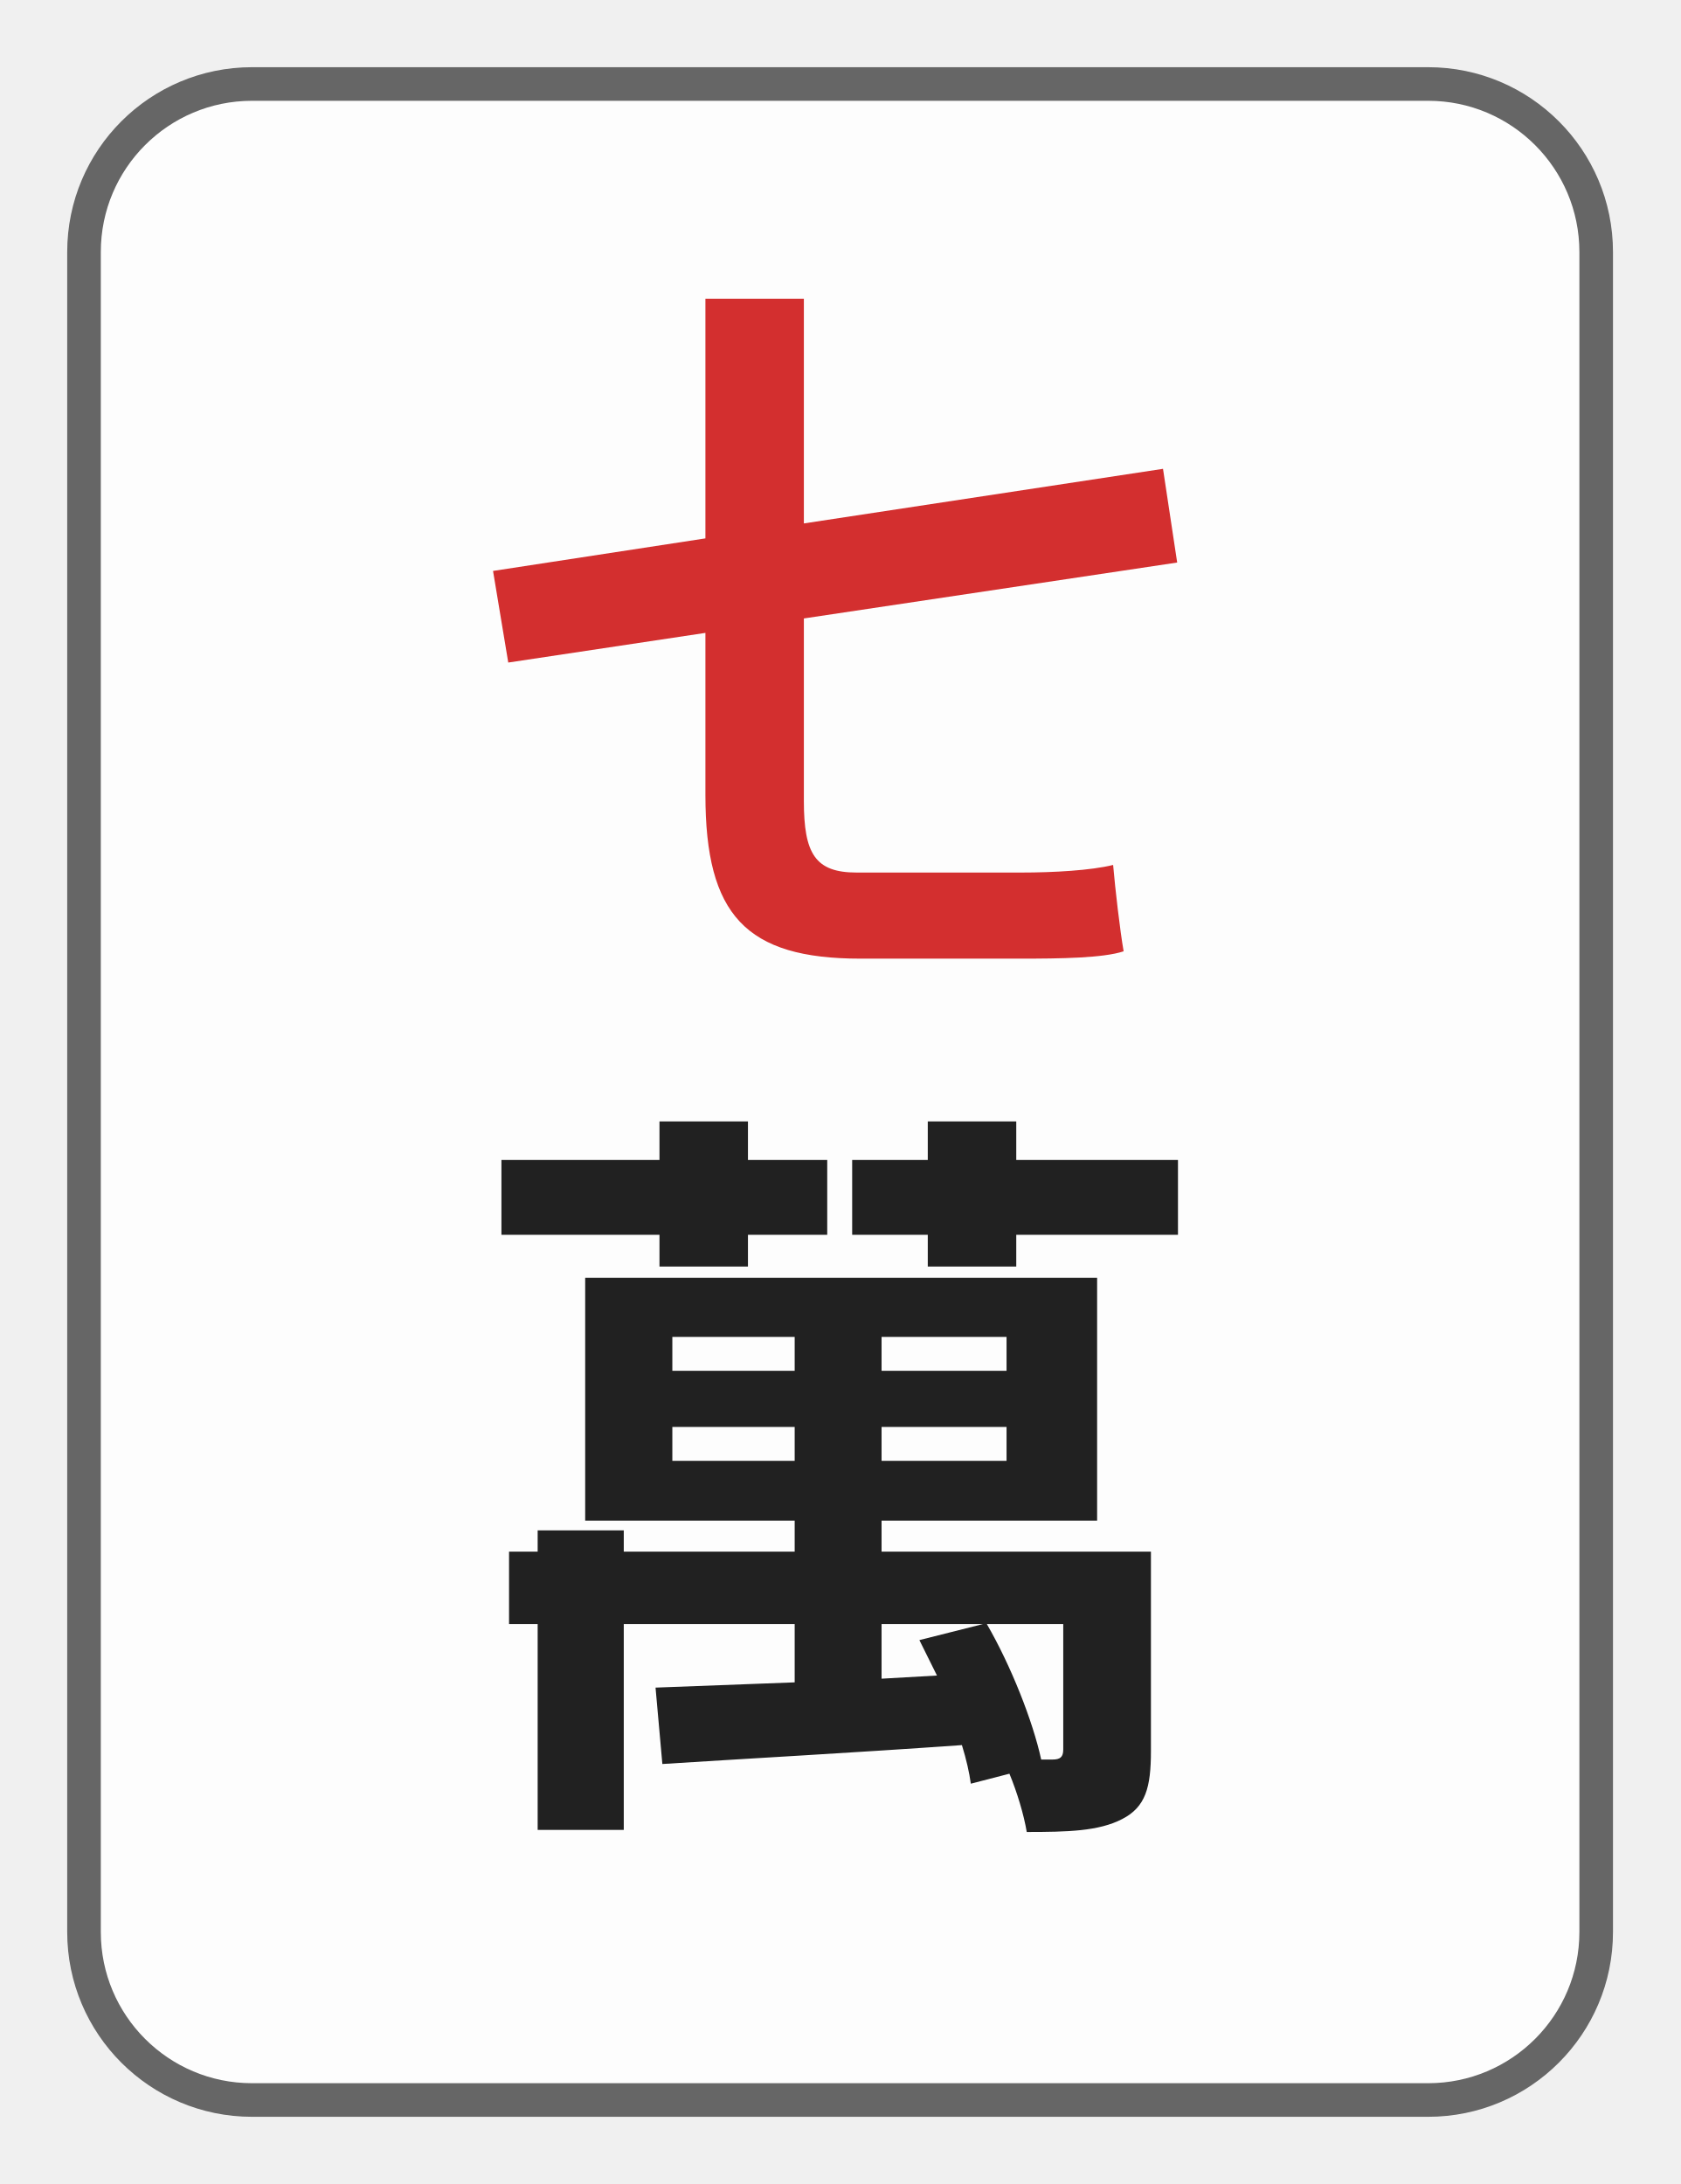
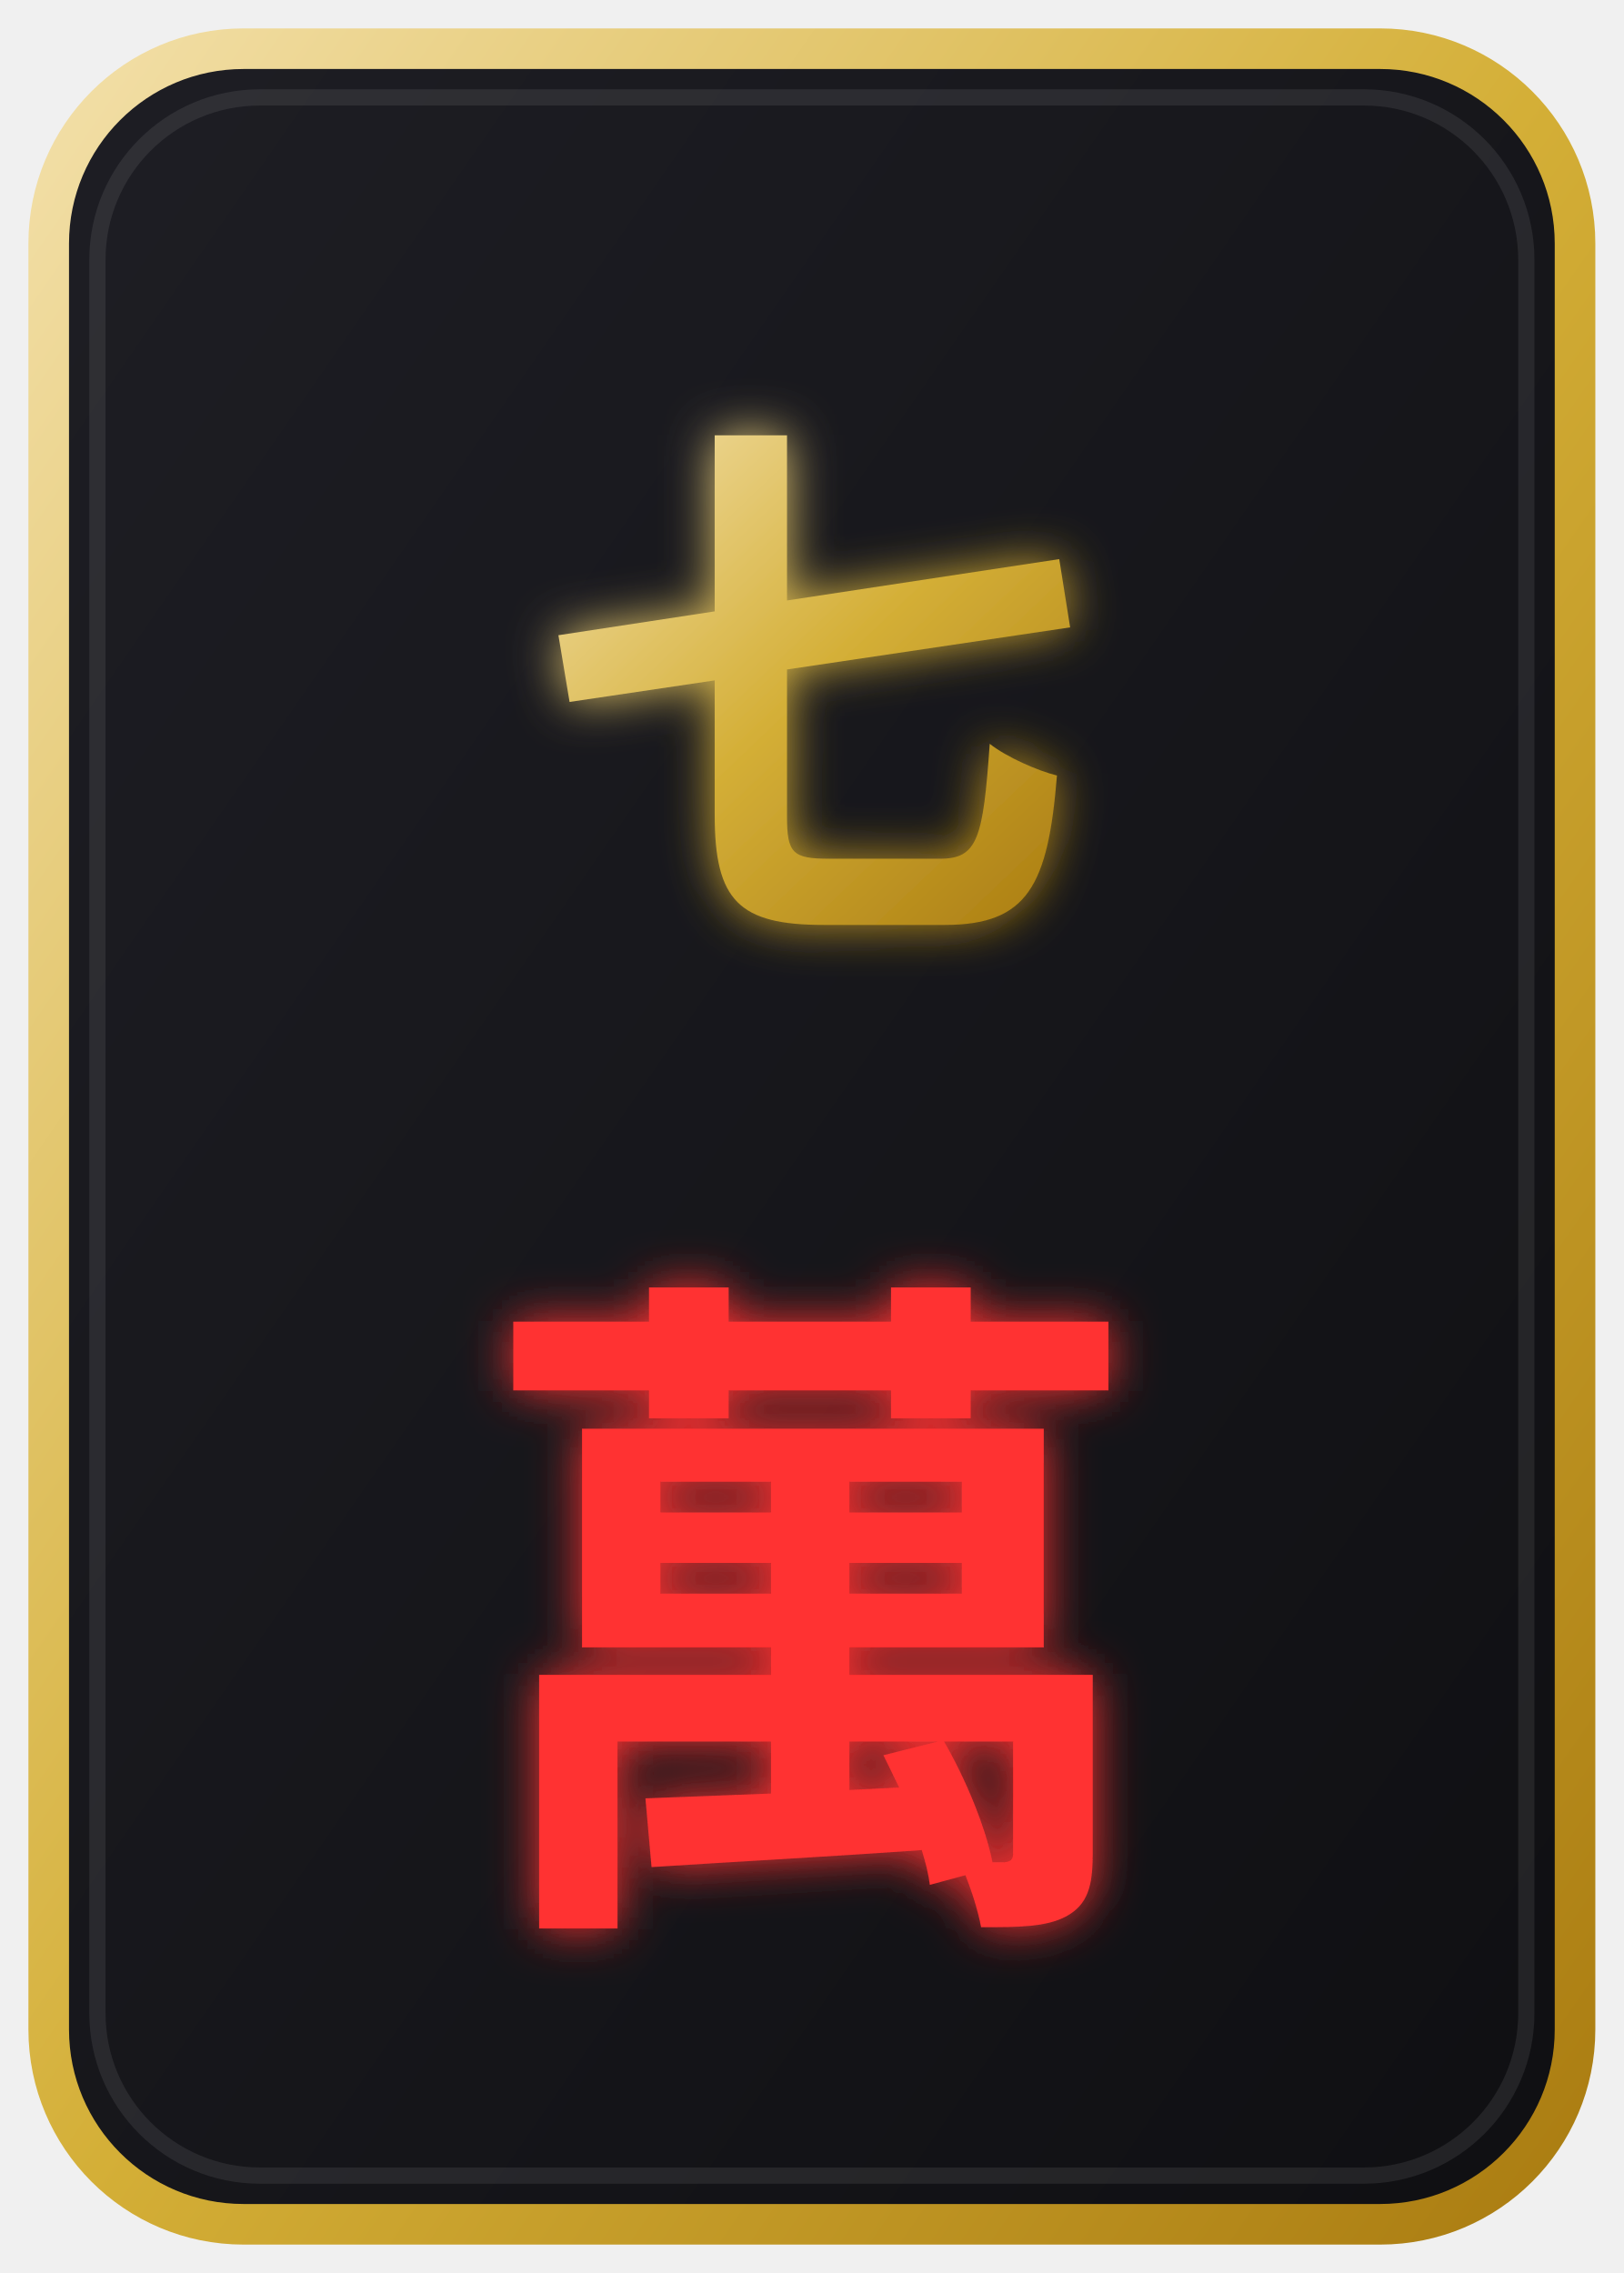
- <svg xmlns="http://www.w3.org/2000/svg" viewBox="0 0 100 130">
-   <rect x="5" y="5" width="90" height="120" rx="10" ry="10" fill="#fdfdfd" stroke="#666" stroke-width="2" />
-   <text x="50" y="55" font-family="'KaiTi', 'Kaiti TC', 'Noto Sans CJK TC', 'SimKai', serif" font-size="45" font-weight="bold" fill="#d32f2f" text-anchor="middle">七</text>
-   <text x="50" y="105" font-family="'KaiTi', 'Kaiti TC', 'Noto Sans CJK TC', 'SimKai', serif" font-size="45" font-weight="bold" fill="#212121" text-anchor="middle">萬</text>
+ <svg xmlns="http://www.w3.org/2000/svg" viewBox="0 0 100 140" width="100" height="140">
+   <defs>
+     <linearGradient id="tileBg" x1="0%" y1="0%" x2="100%" y2="100%">
+       <stop offset="0%" stop-color="#1e1e24" />
+       <stop offset="100%" stop-color="#0f0f12" />
+     </linearGradient>
+     <linearGradient id="gold" x1="0%" y1="0%" x2="100%" y2="100%">
+       <stop offset="0%" stop-color="#f3e0aa" />
+       <stop offset="50%" stop-color="#d4af37" />
+       <stop offset="100%" stop-color="#aa7c11" />
+     </linearGradient>
+     <filter id="glow" x="-20%" y="-20%" width="140%" height="140%">
+       <feGaussianBlur stdDeviation="1.5" result="blur" />
+       <feComposite in="SourceGraphic" in2="blur" operator="over" />
+     </filter>
+   </defs>
+   <rect x="3" y="3" width="94" height="134" rx="12" ry="12" fill="url(#tileBg)" stroke="url(#gold)" stroke-width="2.5" />
+   <rect x="6" y="6" width="88" height="128" rx="10" ry="10" fill="none" stroke="#ffffff" stroke-opacity="0.08" stroke-width="1" />
+   <text x="50" y="55" font-family="serif" font-size="34" font-weight="bold" fill="url(#gold)" text-anchor="middle" filter="url(#glow)">七</text>
+   <text x="50" y="115" font-family="serif" font-size="42" font-weight="bold" fill="#ff3333" text-anchor="middle" filter="url(#glow)">萬</text>
</svg>
